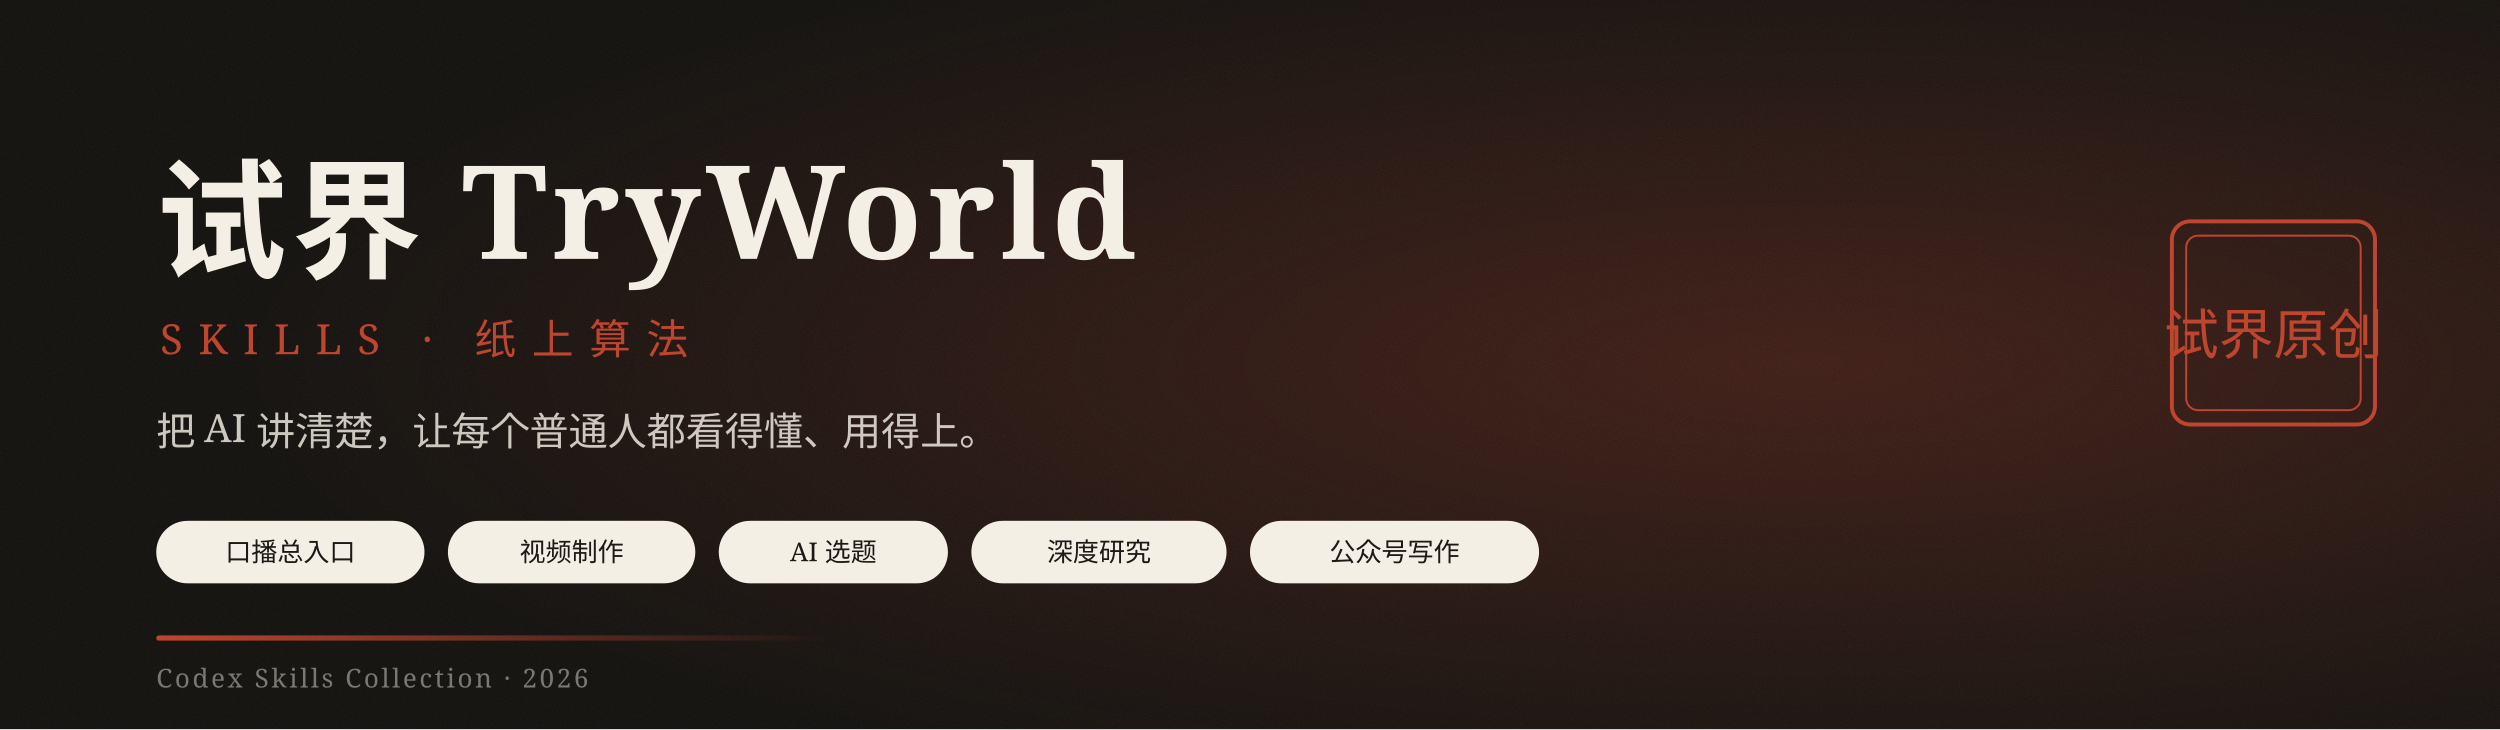
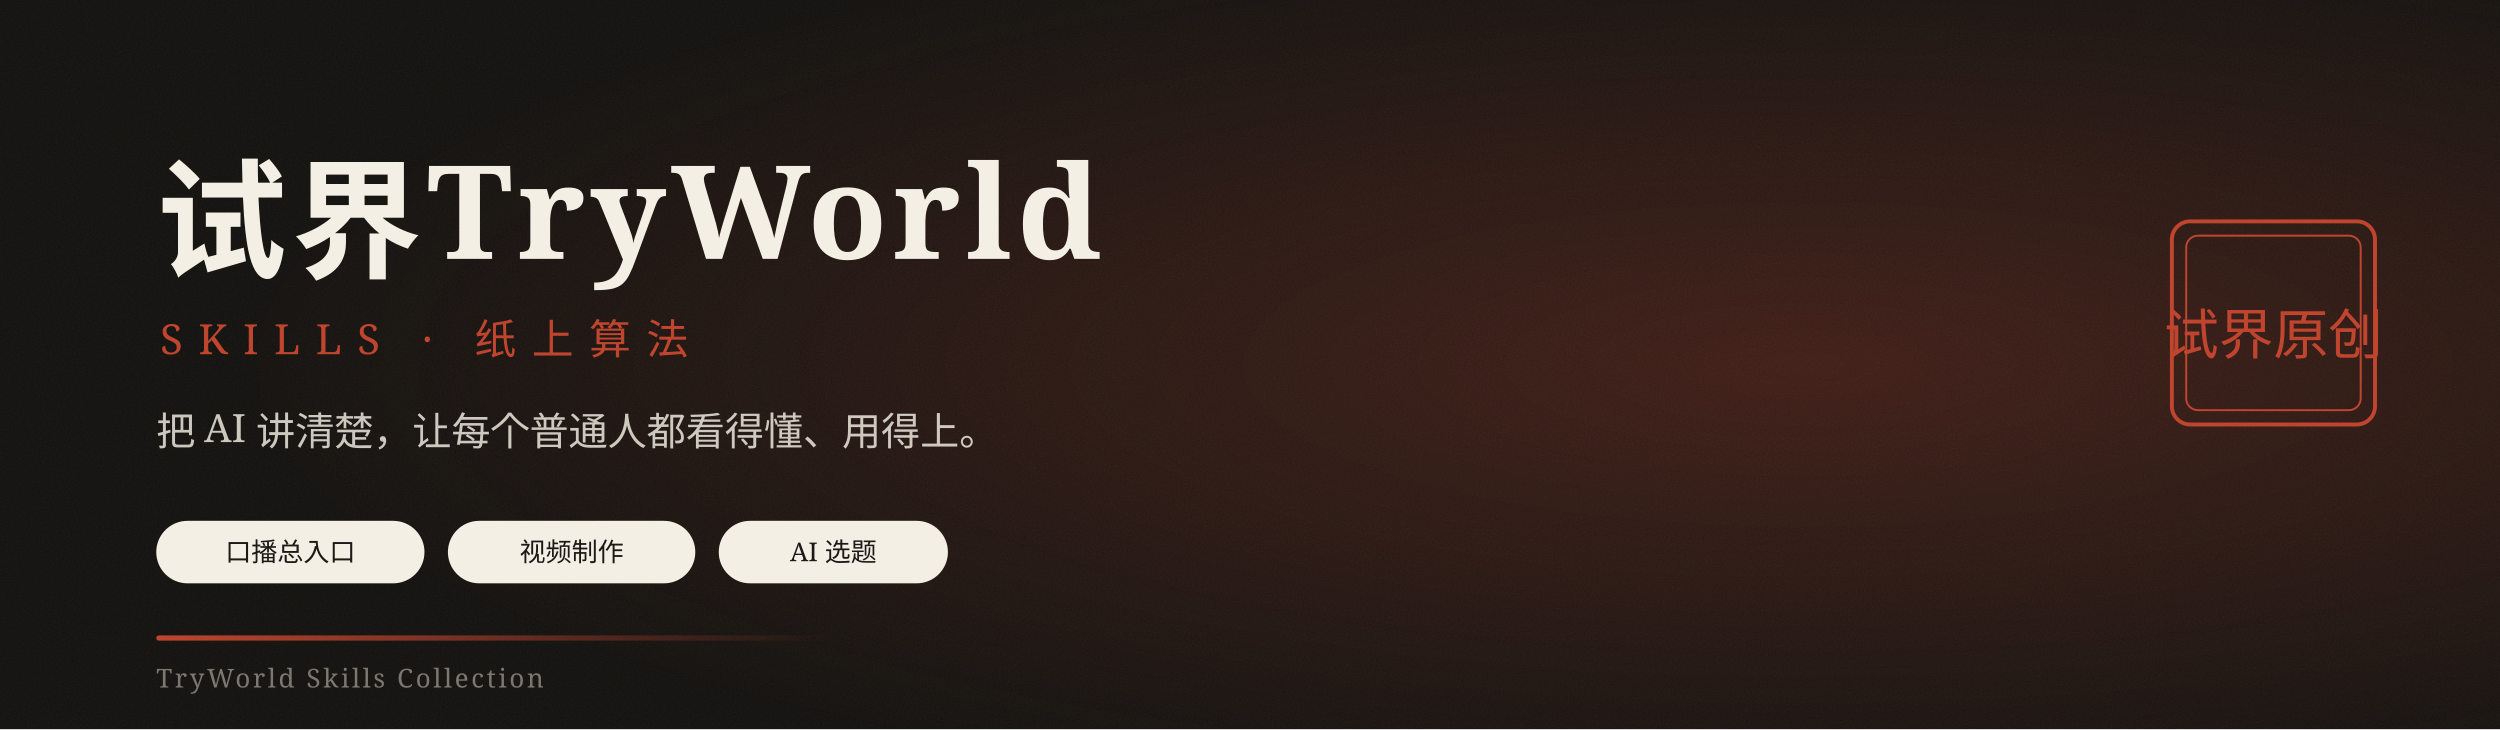
<svg xmlns="http://www.w3.org/2000/svg" width="1920" height="560" viewBox="0 0 1920 560">
  <defs>
    <filter id="grain" x="0" y="0" width="100%" height="100%">
      <feTurbulence type="fractalNoise" baseFrequency="0.8" numOctaves="2" stitchTiles="stitch" />
      <feColorMatrix type="matrix" values="0 0 0 0 1  0 0 0 0 0.95  0 0 0 0 0.89  0 0 0 0.05 0" />
    </filter>
    <radialGradient id="glow" cx="0.72" cy="0.5" r="0.62">
      <stop offset="0%" stop-color="#C0452F" stop-opacity="0.26" />
      <stop offset="100%" stop-color="#C0452F" stop-opacity="0" />
    </radialGradient>
    <linearGradient id="rule" x1="0" y1="0" x2="1" y2="0">
      <stop offset="0%" stop-color="#C0452F" />
      <stop offset="100%" stop-color="#C0452F" stop-opacity="0" />
    </linearGradient>
  </defs>
  <rect width="1920" height="560" fill="#12100D" />
  <rect width="1920" height="560" fill="url(#glow)" />
  <rect width="1920" height="560" filter="url(#grain)" />
  <g font-family="Georgia, 'Noto Serif SC', 'Songti SC', 'SimSun', serif">
-     <text x="120" y="206" font-size="100" font-weight="700" fill="#F4EFE4" letter-spacing="4">试界 TryWorld</text>
+     <text x="120" y="206" font-size="100" font-weight="700" fill="#F4EFE4" letter-spacing="4">试界TryWorld</text>
    <text x="123" y="272" font-size="32" fill="#C0452F" letter-spacing="12">SKILLS · 纸上算法</text>
    <text x="120" y="342" font-size="30" fill="rgba(244,239,228,0.82)">把 AI 讲清楚，让每个普通人都看得懂、用得上。</text>
    <g font-size="20" font-family="'Noto Serif SC','Songti SC','SimSun',serif">
      <rect x="120" y="400" width="206" height="48" rx="24" fill="#F4EFE4" />
      <text x="223" y="431" text-anchor="middle" fill="#1C1916">口播总入口</text>
      <rect x="344" y="400" width="190" height="48" rx="24" fill="#F4EFE4" />
      <text x="439" y="431" text-anchor="middle" fill="#1C1916">视频制作</text>
      <rect x="552" y="400" width="176" height="48" rx="24" fill="#F4EFE4" />
      <text x="640" y="431" text-anchor="middle" fill="#1C1916">AI 选题</text>
-       <rect x="746" y="400" width="196" height="48" rx="24" fill="#F4EFE4" />
-       <text x="844" y="431" text-anchor="middle" fill="#1C1916">深度研究</text>
-       <rect x="960" y="400" width="222" height="48" rx="24" fill="#F4EFE4" />
-       <text x="1071" y="431" text-anchor="middle" fill="#1C1916">公众号写作</text>
    </g>
  </g>
  <g transform="translate(1668, 170)">
    <rect x="0" y="0" width="156" height="156" rx="14" fill="none" stroke="#C0452F" stroke-width="3" />
    <rect x="11" y="11" width="134" height="134" rx="9" fill="none" stroke="#C0452F" stroke-width="1.5" />
    <text x="78" y="102" font-size="42" fill="#C0452F" text-anchor="middle" font-family="'Noto Serif SC','Songti SC','SimSun',serif">试界原创</text>
  </g>
  <rect x="120" y="488" width="520" height="4" rx="2" fill="url(#rule)" />
-   <text x="120" y="528" font-size="20" fill="rgba(244,239,228,0.45)" letter-spacing="2" font-family="'Noto Serif SC','Songti SC','SimSun',serif">Codex Skills Collection · 2026</text>
+   <text x="120" y="528" font-size="20" fill="rgba(244,239,228,0.45)" letter-spacing="2" font-family="'Noto Serif SC','Songti SC','SimSun',serif">TryWorld Skills Collection</text>
</svg>
